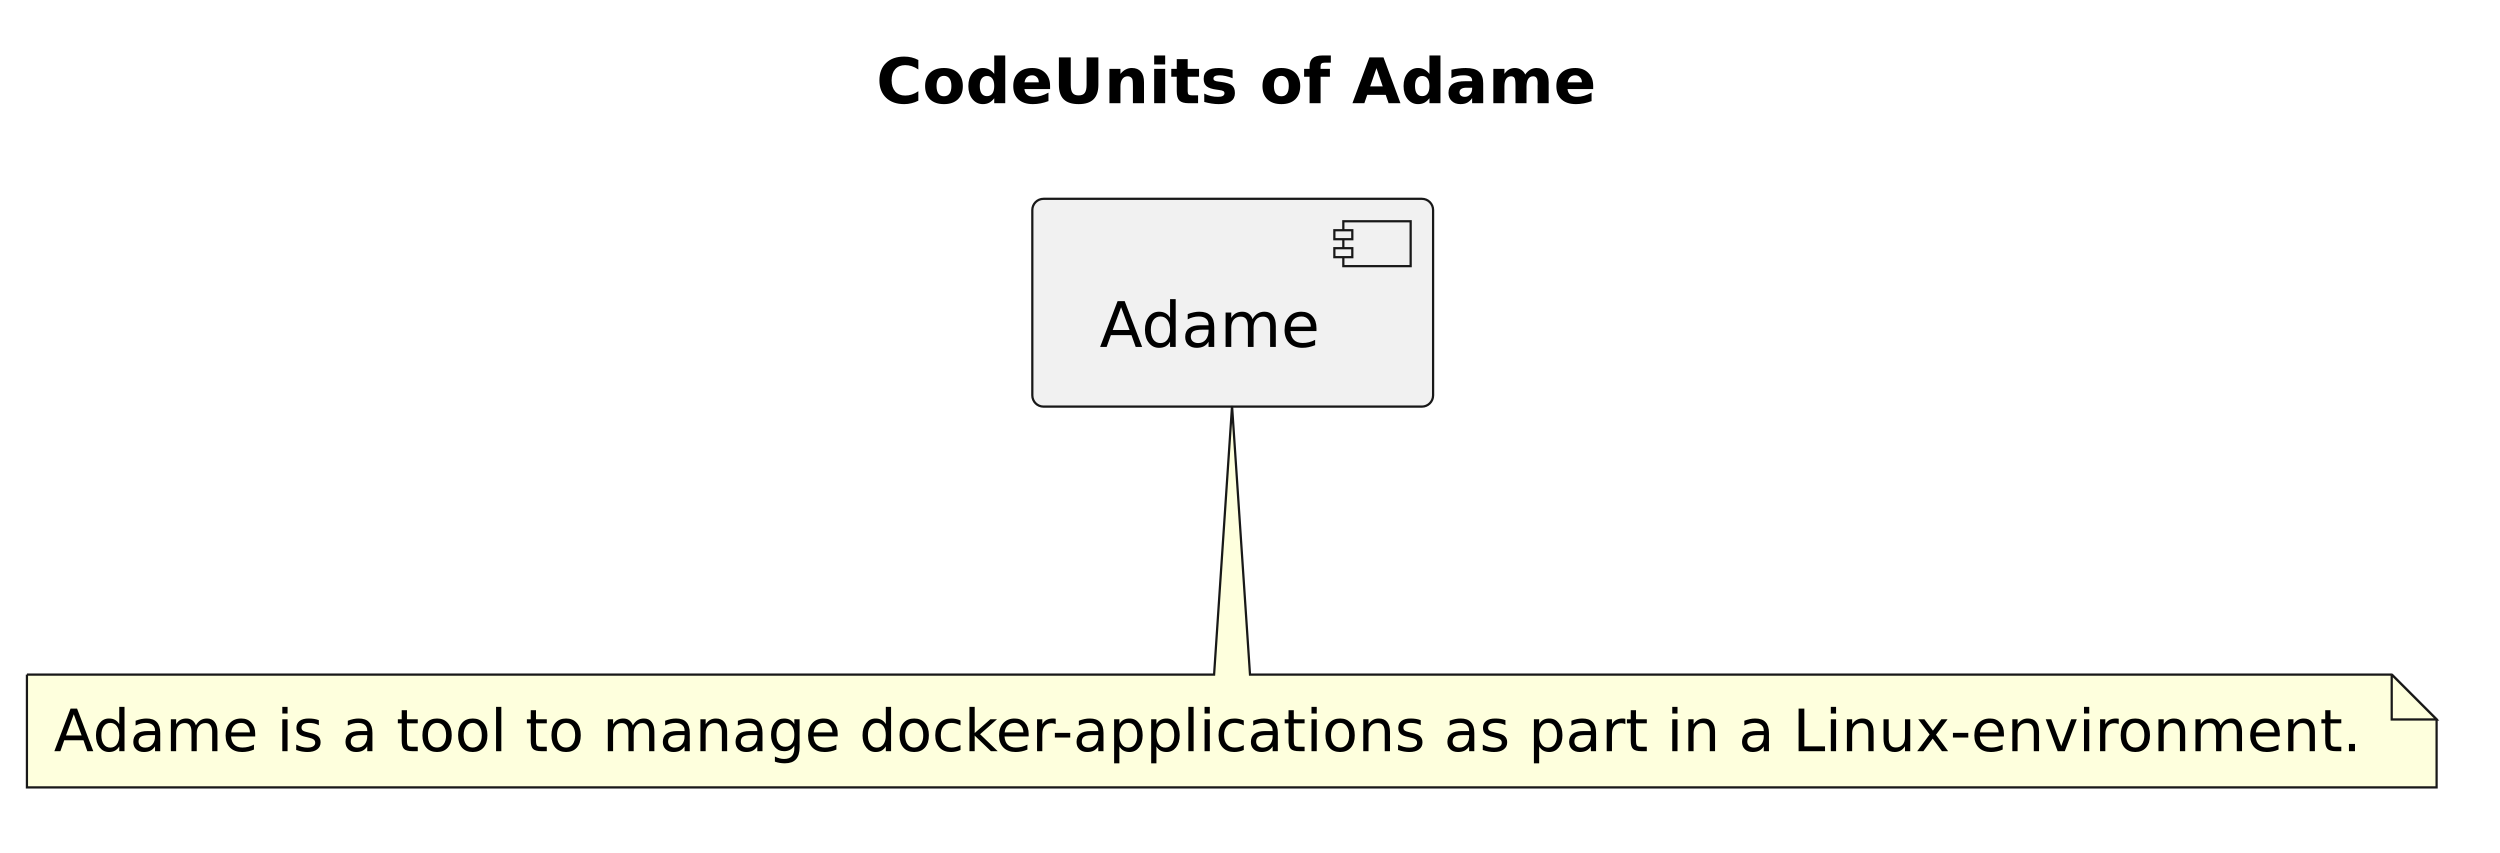
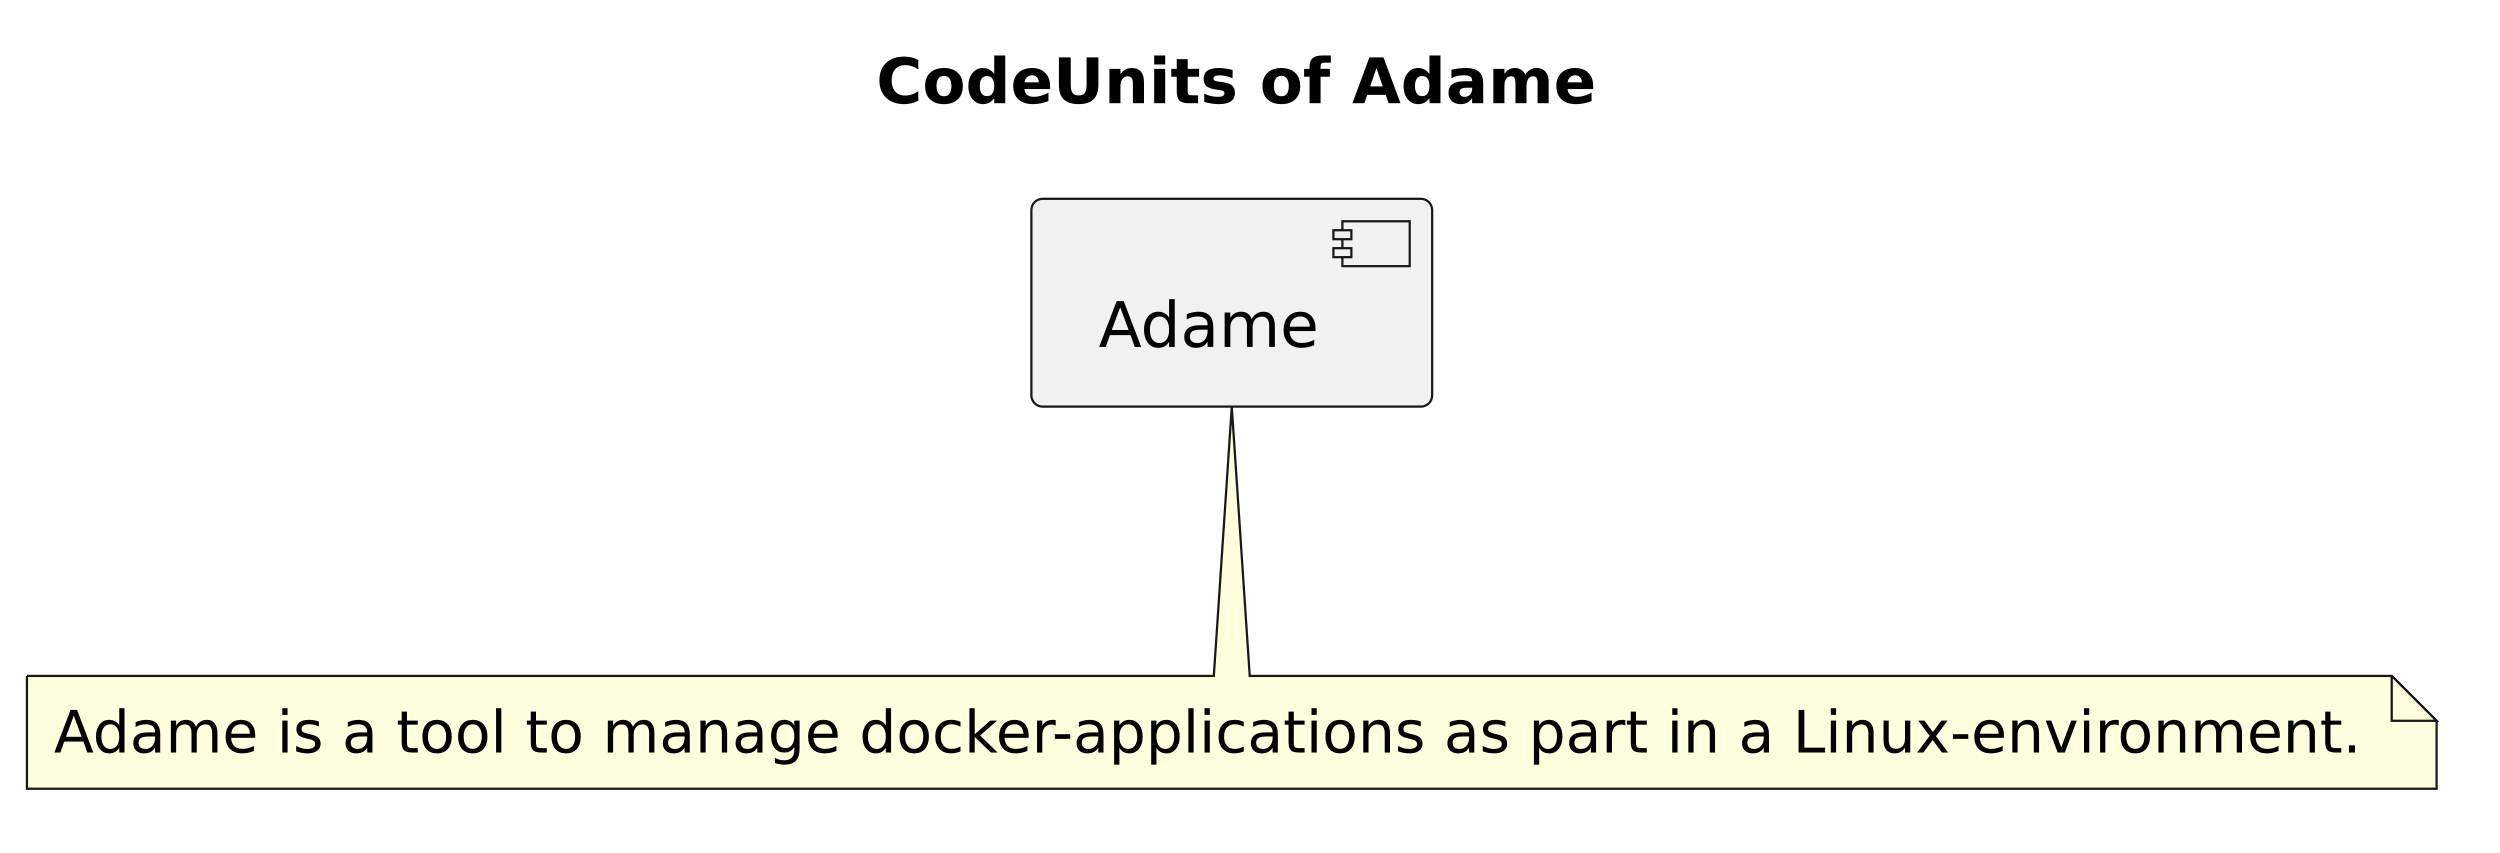
- <svg xmlns="http://www.w3.org/2000/svg" contentStyleType="text/css" data-diagram-type="DESCRIPTION" height="190px" preserveAspectRatio="none" style="width:557px;height:190px;background:#FFFFFF;" version="1.1" viewBox="0 0 557 190" width="557px" zoomAndPan="magnify">
+ <svg xmlns="http://www.w3.org/2000/svg" version="1.1" data-diagram-type="DESCRIPTION" style="width:557px;height:190px;background:#FFFFFF;" width="557px" height="190px" viewBox="0 0 557 190" zoomAndPan="magnify" preserveAspectRatio="none" contentStyleType="text/css">
  <defs />
-   <g>
+   <g font-family="sans-serif" lengthAdjust="spacing">
    <g class="title" data-source-line="2">
-       <text fill="#000000" font-family="'DejaVu Sans'" font-size="14" font-weight="700" lengthAdjust="spacing" textLength="160.412" x="195.231" y="22.995">CodeUnits of Adame</text>
+       <text x="195.231" y="22.995" fill="#000" font-size="14" textLength="160.412" font-weight="700" font-family="'DejaVu Sans'">CodeUnits of Adame</text>
    </g>
-     <g class="entity" data-qualified-name="Adame" data-source-line="4" id="ent0001">
-       <rect fill="#F1F1F1" height="46.297" rx="2.5" ry="2.5" style="stroke:#181818;stroke-width:0.5;" width="89.294" x="230" y="44.297" />
-       <rect fill="#F1F1F1" height="10" style="stroke:#181818;stroke-width:0.5;" width="15" x="299.294" y="49.297" />
-       <rect fill="#F1F1F1" height="2" style="stroke:#181818;stroke-width:0.5;" width="4" x="297.294" y="51.297" />
-       <rect fill="#F1F1F1" height="2" style="stroke:#181818;stroke-width:0.5;" width="4" x="297.294" y="55.297" />
-       <text fill="#000000" font-family="'DejaVu Sans'" font-size="14" lengthAdjust="spacing" textLength="49.294" x="245" y="77.292">Adame</text>
+     <g class="entity" data-qualified-name="Adame" id="ent0001" data-source-line="4">
+       <rect x="229.79" y="44.297" width="89.294" height="46.297" fill="#F1F1F1" style="stroke:#181818;stroke-width:0.5;" rx="2.5" ry="2.5" />
+       <rect x="299.084" y="49.297" width="15" height="10" fill="#F1F1F1" style="stroke:#181818;stroke-width:0.5;" />
+       <rect x="297.084" y="51.297" width="4" height="2" fill="#F1F1F1" style="stroke:#181818;stroke-width:0.5;" />
+       <rect x="297.084" y="55.297" width="4" height="2" fill="#F1F1F1" style="stroke:#181818;stroke-width:0.5;" />
+       <text x="244.79" y="77.292" fill="#000" font-size="14" textLength="49.294" font-family="'DejaVu Sans'">Adame</text>
    </g>
-     <g class="entity" data-qualified-name="AdameNote" data-source-line="6" id="ent0002">
-       <path d="M6,150.297 L6,175.43 A0,0 0 0 0 6,175.43 L542.874,175.43 A0,0 0 0 0 542.874,175.43 L542.874,160.297 L532.874,150.297 L278.5,150.297 L274.5,90.457 L270.5,150.297 L6,150.297 A0,0 0 0 0 6,150.297" fill="#FEFFDD" style="stroke:#181818;stroke-width:0.5;" />
-       <path d="M532.874,150.297 L532.874,160.297 L542.874,160.297 L532.874,150.297" fill="#FEFFDD" style="stroke:#181818;stroke-width:0.5;" />
-       <text fill="#000000" font-family="'DejaVu Sans'" font-size="13" lengthAdjust="spacing" textLength="515.874" x="12" y="167.364">Adame is a tool to manage docker-applications as part in a Linux-environment.</text>
+     <g class="entity" data-qualified-name="AdameNote" id="ent0002" data-source-line="6">
+       <path d="M6,150.597 L6,175.73 A0,0 0 0 0 6,175.73 L542.874,175.73 A0,0 0 0 0 542.874,175.73 L542.874,160.597 L532.874,150.597 L278.44,150.597 L274.44,90.657 L270.44,150.597 L6,150.597 A0,0 0 0 0 6,150.597" style="stroke:#181818;stroke-width:0.5;" fill="#FEFFDD" />
+       <path d="M532.874,150.597 L532.874,160.597 L542.874,160.597 L532.874,150.597" style="stroke:#181818;stroke-width:0.5;" fill="#FEFFDD" />
+       <text x="12" y="167.664" fill="#000" font-size="13" textLength="515.874" font-family="'DejaVu Sans'">Adame is a tool to manage docker-applications as part in a Linux-environment.</text>
    </g>
  </g>
</svg>
